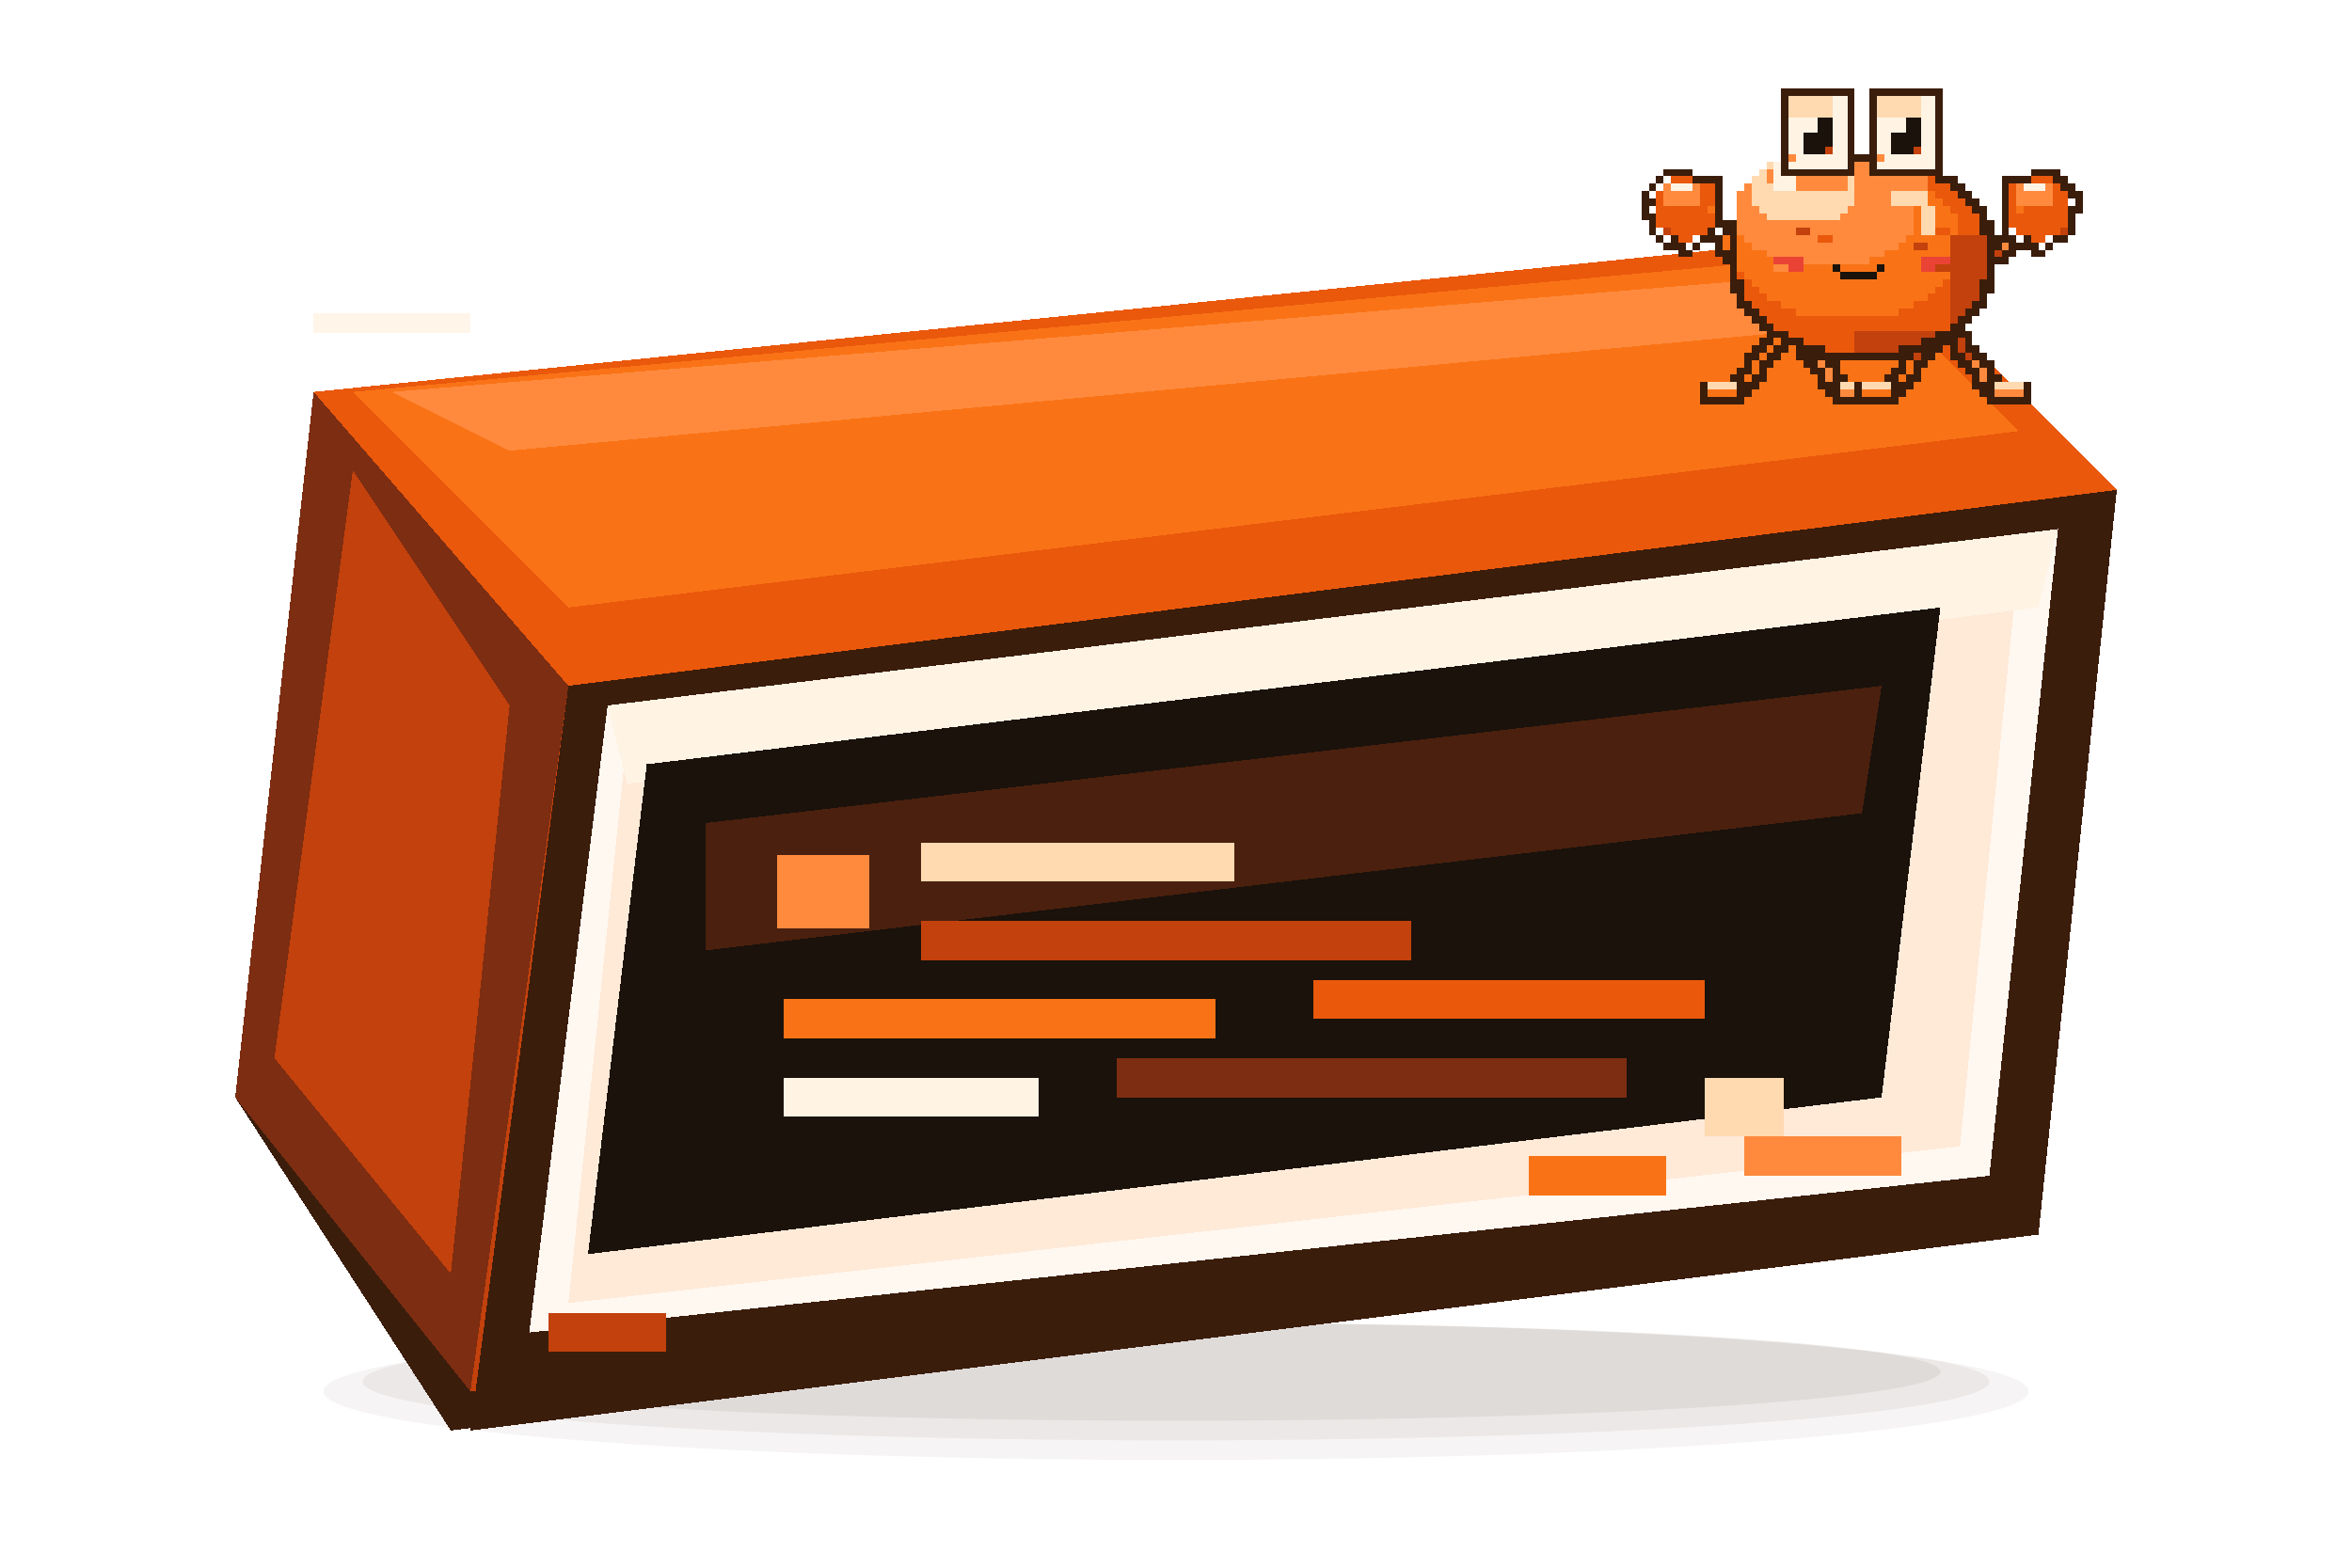
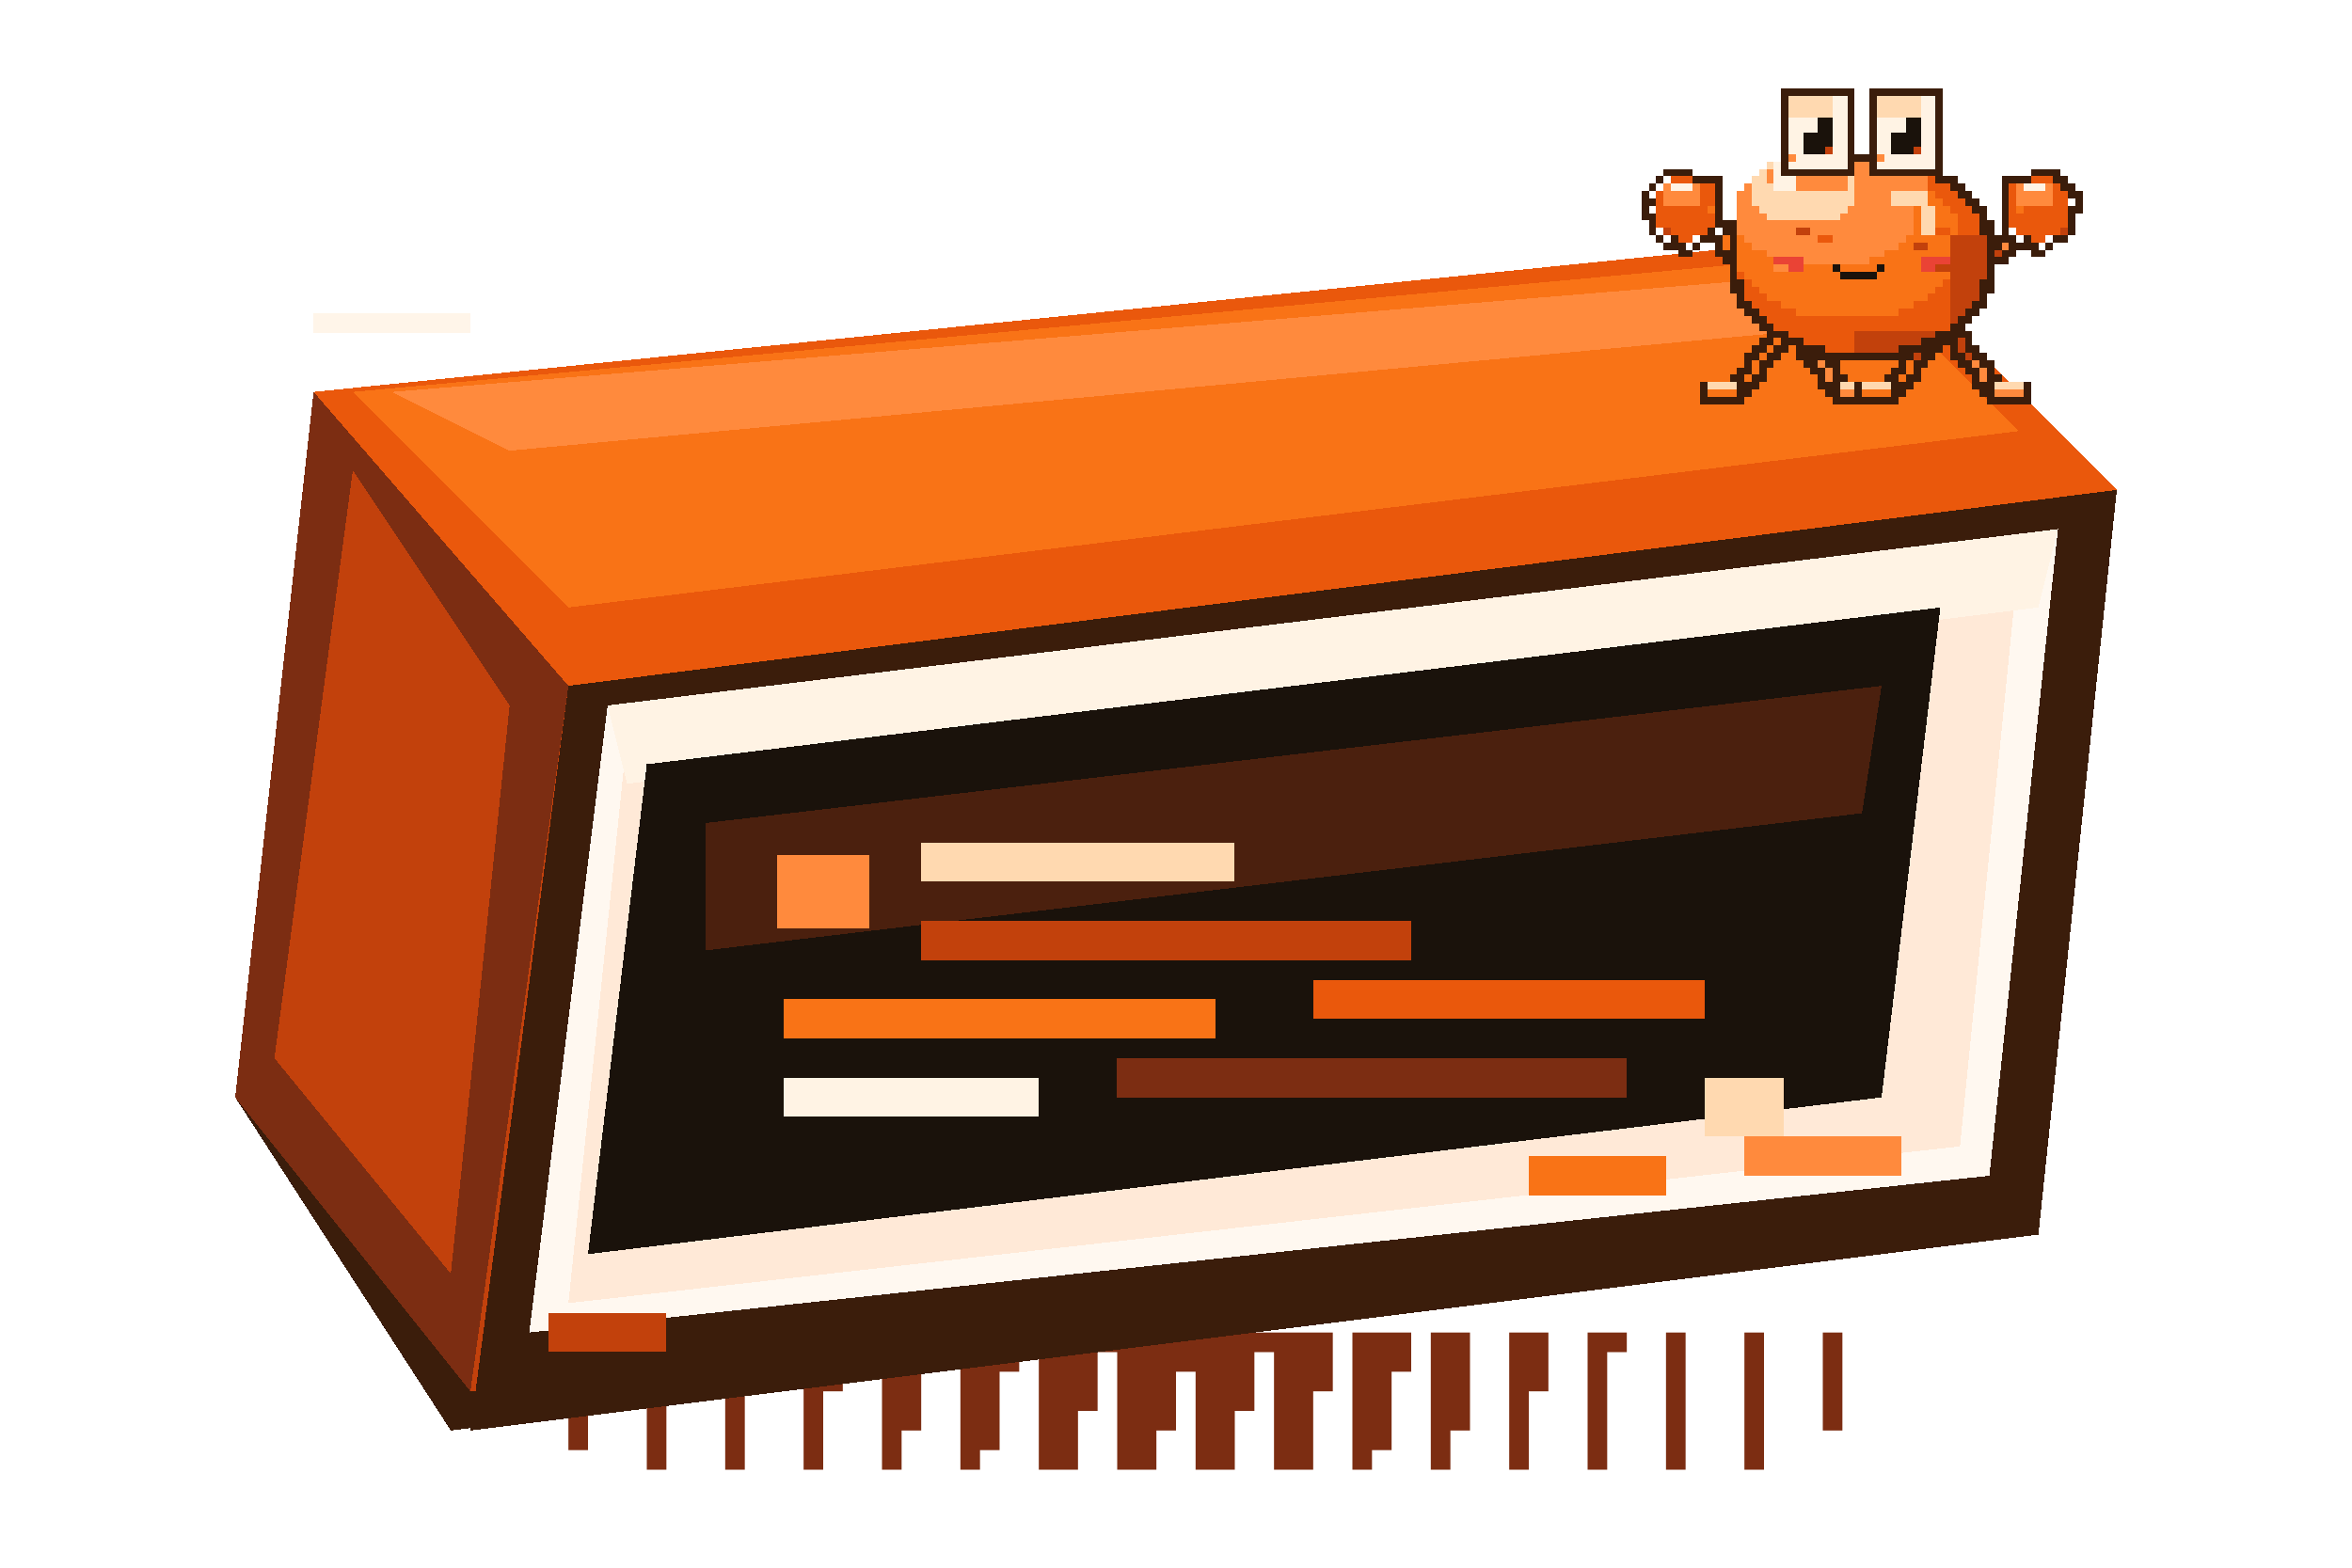
<svg xmlns="http://www.w3.org/2000/svg" width="960" height="640" viewBox="0 0 960 640" role="img" aria-labelledby="ht-title ht-desc">
  <g aria-hidden="true">
-     <ellipse cx="480" cy="568" rx="348" ry="28" fill="#3B1D0B" opacity=".05" />
-     <ellipse cx="480" cy="564" rx="332" ry="24" fill="#3B1D0B" opacity=".06" />
-     <ellipse cx="480" cy="560" rx="312" ry="20" fill="#3B1D0B" opacity=".07" />
+     <path fill="#7C2D12" d="M200 544h8v24h-8zM232 544h8v48h-8zM264 544h8v56h-8zM296 544h16v8h-16zM328 544h16v24h-16zM360 544h24v8h-24zM392 544h24v16h-24zM424 544h120v8h-120zM552 544h24v16h-24zM584 544h16v40h-16zM616 544h16v24h-16zM648 544h16v8h-16zM680 544h8v56h-8zM712 544h8v56h-8zM744 544h8v40h-8zM296 552h8v48h-8zM360 552h16v32h-16zM424 552h24v24h-24zM456 552h56v8h-56zM520 552h24v16h-24zM648 552h8v48h-8zM392 560h16v32h-16zM456 560h24v24h-24zM488 560h24v16h-24zM552 560h16v32h-16zM328 568h8v32h-8zM520 568h16v32h-16zM616 568h8v32h-8zM424 576h16v24h-16zM488 576h16v24h-16zM360 584h8v16h-8zM456 584h16v16h-16zM584 584h8v16h-8zM392 592h8v8h-8zM552 592h8v8h-8z" />
  </g>
  <g class="ht-frame" shape-rendering="crispEdges">
    <polygon points="96,448 184,584 832,504 856,192 760,96 128,160" fill="#3B1D0B" />
    <polygon points="112,448 192,568 816,496 840,200 752,112 144,168" fill="#C2410C" />
    <polygon points="128,160 760,96 864,200 232,280" fill="#EA580C" />
    <polygon points="144,160 752,104 824,176 232,248" fill="#F97316" />
    <polygon points="160,160 744,112 768,132 208,184" fill="#FF8A3D" />
    <polygon points="96,448 128,160 232,280 192,568" fill="#7C2D12" />
    <polygon points="112,432 144,192 208,288 184,520" fill="#C2410C" />
    <polygon points="232,280 864,200 832,504 192,584" fill="#3B1D0B" />
    <polygon points="248,288 840,216 812,480 216,544" fill="#FFF8F0" />
    <polygon points="256,300 824,228 800,468 232,532" fill="#FF8A3D" class="ht-glow" opacity=".14" />
    <polygon points="248,288 840,216 832,248 256,320" fill="#FFF3E4" />
    <polygon points="264,312 792,248 768,448 240,512" fill="#1A120B" />
    <polygon points="280,328 776,268 760,420 264,480" fill="#1A120B" />
    <polygon points="288,336 768,280 760,332 288,388" fill="#7C2D12" opacity=".5" />
    <rect x="224" y="536" width="48" height="16" fill="#C2410C" />
    <rect x="712" y="464" width="64" height="16" fill="#FF8A3D" />
    <rect x="624" y="472" width="56" height="16" fill="#F97316" />
    <rect x="128" y="128" width="64" height="8" fill="#FFF3E4" opacity=".8" />
  </g>
  <g class="ht-lines" shape-rendering="crispEdges">
    <rect x="320" y="352" width="32" height="24" fill="#FF8A3D" class="ht-prompt" pathLength="100" stroke="#FF8A3D" stroke-width="6" />
    <path class="ht-ln" d="M376 352h128" fill="none" stroke="#FFD9B0" stroke-width="16" pathLength="100" style="--steps:8;--ln-delay:140ms" />
    <path class="ht-ln" d="M376 384h200" fill="none" stroke="#C2410C" stroke-width="16" pathLength="100" style="--steps:13;--ln-delay:280ms" />
    <path class="ht-ln" d="M320 416h176" fill="none" stroke="#F97316" stroke-width="16" pathLength="100" style="--steps:11;--ln-delay:420ms" />
    <path class="ht-ln" d="M536 408h160" fill="none" stroke="#EA580C" stroke-width="16" pathLength="100" style="--steps:10;--ln-delay:480ms" />
    <path class="ht-ln" d="M320 448h104" fill="none" stroke="#FFF3E4" stroke-width="16" pathLength="100" style="--steps:7;--ln-delay:620ms" />
    <path class="ht-ln" d="M456 440h208" fill="none" stroke="#7C2D12" stroke-width="16" pathLength="100" style="--steps:13;--ln-delay:700ms" />
    <rect x="696" y="440" width="32" height="24" fill="#FFD9B0" class="ht-caret" />
  </g>
  <g class="ht-crab">
    <g shape-rendering="crispEdges">
      <path fill="#3B1D0B" d="M727 36h30v3h-30zM763 36h30v3h-30zM727 39h3v30h-3zM754 39h3v24h-3zM763 39h3v24h-3zM790 39h3v30h-3zM754 63h12v3h-12zM754 66h3v3h-3zM763 66h3v3h-3zM679 69h12v3h-12zM727 69h30v3h-30zM763 69h30v3h-30zM829 69h12v3h-12zM676 72h3v3h-3zM691 72h12v3h-12zM790 72h9v3h-9zM817 72h12v3h-12zM838 72h6v3h-6zM673 75h3v3h-3zM700 75h3v15h-3zM796 75h6v3h-6zM817 75h3v21h-3zM841 75h6v3h-6zM670 78h3v3h-3zM799 78h6v3h-6zM844 78h6v3h-6zM670 81h6v3h-6zM802 81h6v3h-6zM847 81h3v3h-3zM670 84h3v3h-3zM805 84h6v3h-6zM844 84h6v3h-6zM670 87h6v3h-6zM808 87h3v3h-3zM844 87h3v9h-3zM673 90h3v6h-3zM700 90h9v3h-9zM808 90h6v6h-6zM697 93h3v3h-3zM703 93h6v3h-6zM676 96h3v3h-3zM682 96h3v3h-3zM694 96h9v3h-9zM706 96h3v6h-3zM811 96h12v3h-12zM826 96h3v3h-3zM838 96h6v3h-6zM679 99h9v3h-9zM691 99h3v3h-3zM700 99h3v3h-3zM811 99h6v3h-6zM820 99h12v3h-12zM835 99h3v3h-3zM685 102h6v3h-6zM700 102h9v3h-9zM811 102h3v3h-3zM817 102h6v3h-6zM829 102h6v3h-6zM703 105h6v3h-6zM811 105h9v3h-9zM706 108h3v6h-3zM811 108h3v6h-3zM706 114h6v6h-6zM808 114h6v6h-6zM709 120h3v3h-3zM808 120h3v3h-3zM709 123h6v3h-6zM805 123h6v3h-6zM712 126h6v3h-6zM802 126h6v3h-6zM715 129h6v3h-6zM799 129h6v3h-6zM718 132h6v3h-6zM796 132h6v3h-6zM721 135h9v3h-9zM790 135h15v3h-15zM718 138h6v3h-6zM727 138h9v3h-9zM784 138h15v3h-15zM802 138h3v3h-3zM715 141h6v3h-6zM724 141h6v3h-6zM733 141h12v3h-12zM775 141h18v3h-18zM796 141h3v3h-3zM802 141h6v3h-6zM712 144h6v3h-6zM721 144h6v3h-6zM733 144h48v3h-48zM784 144h6v3h-6zM796 144h6v3h-6zM805 144h6v3h-6zM712 147h3v3h-3zM718 147h6v3h-6zM736 147h6v3h-6zM745 147h6v3h-6zM775 147h3v3h-3zM781 147h6v3h-6zM799 147h6v3h-6zM808 147h6v3h-6zM709 150h6v3h-6zM718 150h3v3h-3zM739 150h6v3h-6zM748 150h3v3h-3zM772 150h6v3h-6zM781 150h3v3h-3zM802 150h6v3h-6zM811 150h3v3h-3zM706 153h6v3h-6zM715 153h6v3h-6zM742 153h3v3h-3zM748 153h6v3h-6zM769 153h6v3h-6zM778 153h6v3h-6zM805 153h3v3h-3zM811 153h6v3h-6zM694 156h3v6h-3zM709 156h9v3h-9zM742 156h9v3h-9zM757 156h3v6h-3zM772 156h9v3h-9zM805 156h9v3h-9zM826 156h3v6h-3zM709 159h6v3h-6zM745 159h6v3h-6zM772 159h6v3h-6zM808 159h6v3h-6zM694 162h18v3h-18zM748 162h27v3h-27zM811 162h18v3h-18z" />
      <path fill="#C2410C" d="M745 60h3v3h-3zM781 60h3v3h-3zM679 93h3v3h-3zM733 93h6v3h-6zM841 93h3v3h-3zM796 96h15v12h-15zM781 99h6v3h-6zM814 102h3v3h-3zM790 108h21v3h-21zM796 111h15v3h-15zM796 114h12v9h-12zM796 123h9v3h-9zM796 126h6v3h-6zM796 129h3v3h-3zM757 135h33v3h-33zM757 138h27v3h-27zM799 138h3v6h-3zM757 141h18v3h-18zM781 144h3v3h-3zM802 144h3v3h-3z" />
      <path fill="#EA580C" d="M682 72h9v3h-9zM787 72h3v3h-3zM829 72h9v3h-9zM694 75h6v9h-6zM787 75h9v3h-9zM820 75h3v12h-3zM838 75h3v3h-3zM676 78h3v6h-3zM790 78h9v3h-9zM838 78h6v6h-6zM793 81h9v3h-9zM676 84h21v3h-21zM796 84h9v3h-9zM826 84h18v3h-18zM676 87h24v6h-24zM799 87h9v9h-9zM820 87h24v6h-24zM682 93h15v3h-15zM790 93h6v3h-6zM823 93h18v3h-18zM685 96h6v3h-6zM742 96h6v3h-6zM829 96h6v3h-6zM709 111h3v3h-3zM712 114h3v3h-3zM793 114h3v3h-3zM712 117h6v3h-6zM790 117h6v3h-6zM712 120h9v3h-9zM787 120h9v3h-9zM715 123h12v3h-12zM781 123h15v3h-15zM718 126h15v3h-15zM775 126h21v3h-21zM721 129h75v3h-75zM724 132h72v3h-72zM730 135h27v3h-27zM736 138h21v3h-21zM745 141h12v3h-12z" />
      <path fill="#F97316" d="M787 78h3v3h-3zM787 81h6v3h-6zM697 84h3v3h-3zM781 84h3v12h-3zM790 84h6v3h-6zM823 84h3v3h-3zM790 87h9v6h-9zM796 93h3v3h-3zM703 96h3v6h-3zM709 96h3v3h-3zM778 96h18v3h-18zM709 99h6v3h-6zM775 99h6v3h-6zM787 99h9v3h-9zM709 102h12v3h-12zM769 102h27v3h-27zM709 105h15v6h-15zM763 105h21v3h-21zM736 108h12v3h-12zM751 108h15v3h-15zM769 108h15v3h-15zM712 111h39v3h-39zM766 111h30v3h-30zM715 114h78v3h-78zM718 117h72v3h-72zM721 120h66v3h-66zM727 123h54v3h-54zM733 126h42v3h-42zM724 138h3v3h-3zM721 141h3v3h-3zM718 144h3v3h-3zM715 147h3v6h-3zM778 147h3v6h-3zM712 153h3v3h-3zM775 153h3v3h-3zM697 159h12v3h-12zM760 159h12v3h-12z" />
      <path fill="#FF8A3D" d="M730 63h3v3h-3zM766 63h3v3h-3zM757 66h6v6h-6zM721 69h3v6h-3zM733 72h21v6h-21zM757 72h30v6h-30zM679 75h3v3h-3zM691 75h3v3h-3zM712 75h3v3h-3zM823 75h3v3h-3zM835 75h3v3h-3zM679 78h15v6h-15zM709 78h6v6h-6zM757 78h15v6h-15zM823 78h15v6h-15zM709 84h9v3h-9zM754 84h27v3h-27zM709 87h12v3h-12zM751 87h30v3h-30zM709 90h72v3h-72zM709 93h24v3h-24zM739 93h42v3h-42zM712 96h30v3h-30zM748 96h30v3h-30zM715 99h60v3h-60zM817 99h3v3h-3zM721 102h48v3h-48zM736 105h27v3h-27zM724 108h6v3h-6zM742 147h3v3h-3zM805 147h3v3h-3zM745 150h3v6h-3zM808 150h3v6h-3zM751 159h6v3h-6zM814 159h12v3h-12z" />
      <path fill="#FFD9B0" d="M730 39h18v9h-18zM766 39h18v9h-18zM721 66h3v3h-3zM718 69h3v3h-3zM715 72h6v3h-6zM754 72h3v6h-3zM715 75h9v3h-9zM715 78h42v6h-42zM772 78h15v6h-15zM718 84h36v3h-36zM784 84h6v12h-6zM721 87h30v3h-30zM697 156h12v3h-12zM751 156h6v3h-6zM760 156h12v3h-12zM814 156h12v3h-12z" />
      <path fill="#FFF3E4" d="M748 39h6v24h-6zM784 39h6v24h-6zM730 48h12v6h-12zM766 48h12v6h-12zM730 54h6v9h-6zM766 54h6v9h-6zM733 63h21v3h-21zM769 63h21v3h-21zM724 66h3v6h-3zM730 66h24v3h-24zM766 66h24v3h-24zM724 72h9v6h-9zM682 75h9v3h-9zM826 75h9v3h-9z" />
      <path fill="#1A120B" d="M742 48h6v6h-6zM778 48h6v6h-6zM736 54h12v6h-12zM772 54h12v6h-12zM736 60h9v3h-9zM772 60h9v3h-9zM748 108h3v3h-3zM766 108h3v3h-3zM751 111h15v3h-15z" />
      <path fill="#EA4335" d="M724 105h12v3h-12zM784 105h12v3h-12zM730 108h6v3h-6zM784 108h6v3h-6z" />
    </g>
  </g>
</svg>
